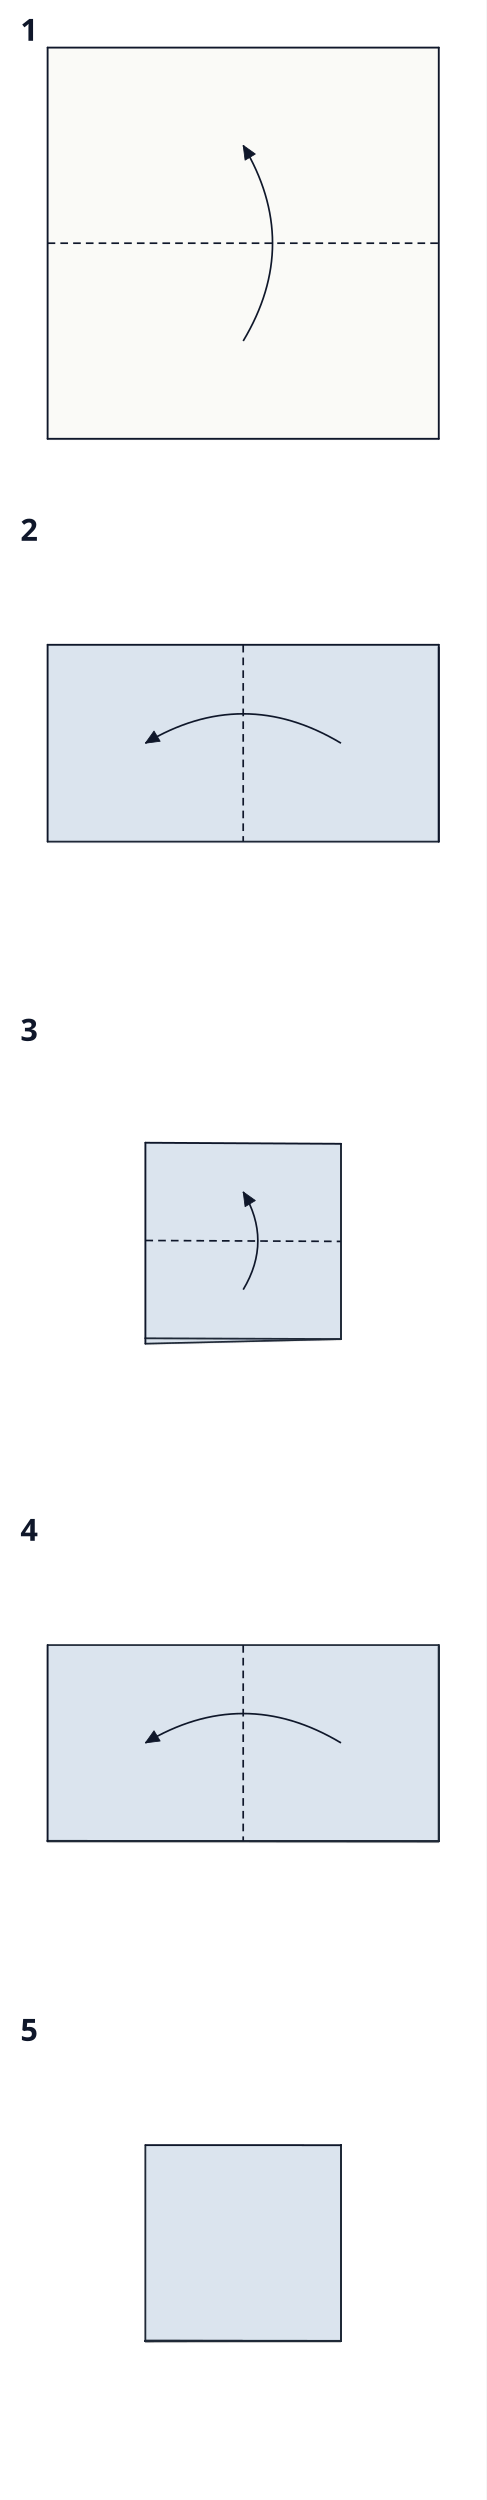
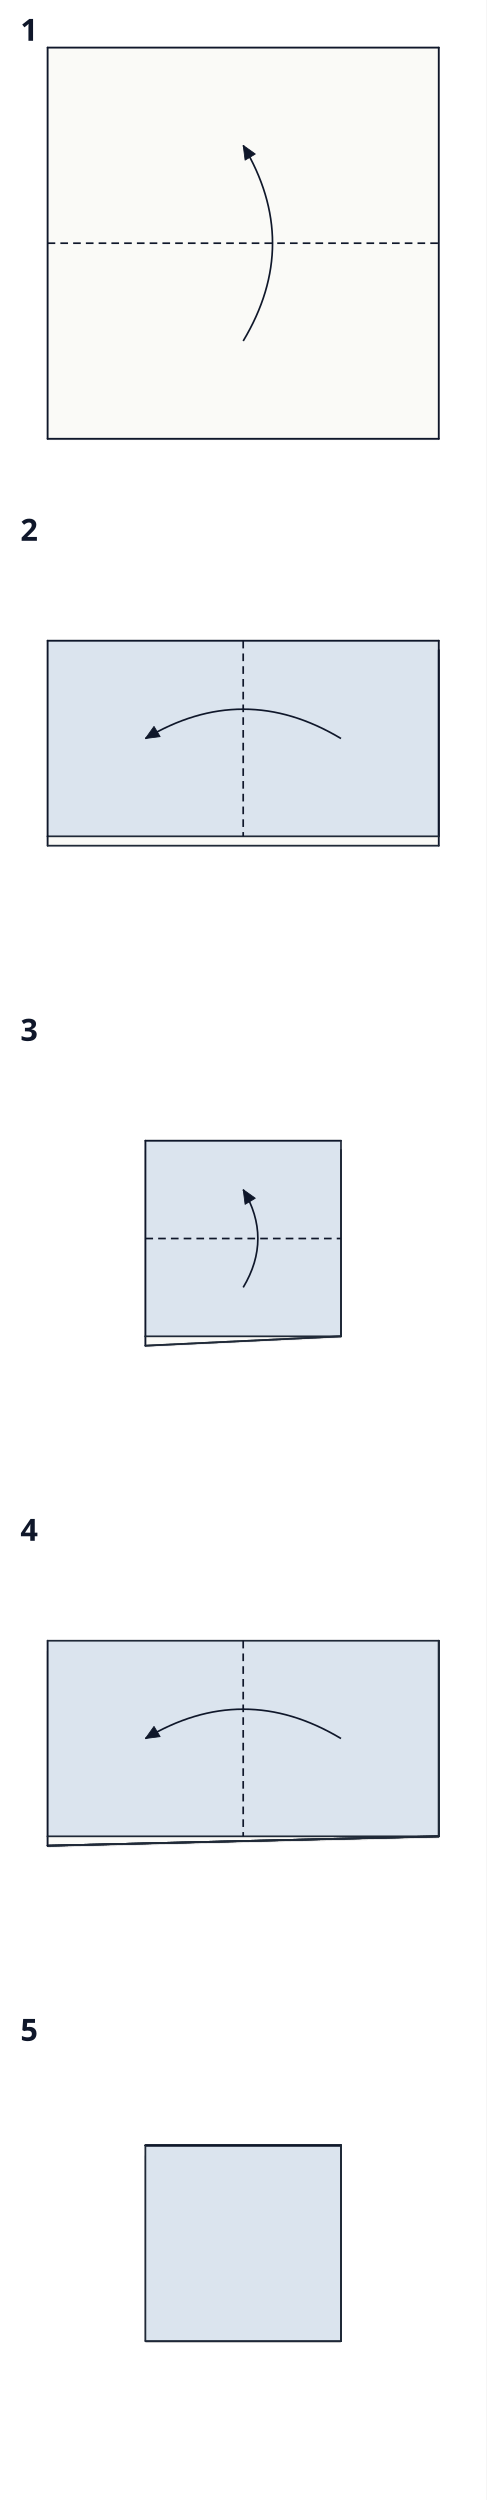
<svg xmlns="http://www.w3.org/2000/svg" width="572" height="2940" viewBox="0 0 572 2940" font-family="ui-sans-serif, system-ui, sans-serif">
  <rect width="572" height="2940" fill="white" />
  <g data-panel="1" transform="translate(0,0)">
    <g transform="translate(0,0)">
      <svg width="572" height="572" viewBox="0 0 572 572" font-family="ui-sans-serif, system-ui, sans-serif" x="0" y="0">
        <defs>
          <filter id="layerShadow" x="-20%" y="-20%" width="140%" height="140%">
            <feDropShadow dx="0" dy="1" stdDeviation="1.1" flood-color="#0f172a" flood-opacity="0.18" />
          </filter>
        </defs>
        <g data-layer="paper">
          <polygon points="56,516 516,516 516,56 56,56" fill="#fafaf7" stroke="none" filter="url(#layerShadow)" data-kind="face" data-face-index="0" />
        </g>
        <g data-layer="creases">
          <line class="crease-B" data-kind="crease" x1="56" y1="516" x2="516" y2="516" stroke="#0f172a" stroke-width="2.2" stroke-linecap="round" />
          <line class="crease-B" data-kind="crease" x1="516" y1="516" x2="516" y2="56" stroke="#0f172a" stroke-width="2.2" stroke-linecap="round" />
          <line class="crease-B" data-kind="crease" x1="516" y1="56" x2="56" y2="56" stroke="#0f172a" stroke-width="2.2" stroke-linecap="round" />
          <line class="crease-B" data-kind="crease" x1="56" y1="56" x2="56" y2="516" stroke="#0f172a" stroke-width="2.2" stroke-linecap="round" />
        </g>
        <g data-layer="annotations">
          <line data-kind="valley-line" data-statement="0" x1="56" y1="286" x2="516" y2="286" stroke="#0f172a" stroke-width="2" stroke-dasharray="9 6" stroke-linecap="butt" />
          <g data-kind="valley-arrow">
            <path d="M286,401 Q355,286 286,171" fill="none" stroke="#0f172a" stroke-width="2" />
            <polygon points="286,171 300.23,181.12 288.23,188.32" fill="#0f172a" stroke="#0f172a" stroke-width="1" stroke-linejoin="round" />
          </g>
        </g>
      </svg>
    </g>
    <text x="24" y="48" font-size="36" font-weight="700" fill="#0f172a">1</text>
  </g>
  <g data-panel="2" transform="translate(0,588)">
    <g transform="translate(0,0)">
      <svg width="572" height="572" viewBox="0 0 572 572" font-family="ui-sans-serif, system-ui, sans-serif" x="0" y="0">
        <defs>
          <filter id="layerShadow" x="-20%" y="-20%" width="140%" height="140%">
            <feDropShadow dx="0" dy="1" stdDeviation="1.1" flood-color="#0f172a" flood-opacity="0.18" />
          </filter>
        </defs>
        <g data-layer="paper">
-           <polygon points="516,401.717 516,173.333 56,173.333 56,401.717" fill="#fafaf7" stroke="none" filter="url(#layerShadow)" data-kind="face" data-face-index="0" />
-           <polygon points="56,170.283 516,170.283 516,401.717 56,401.717" fill="#dbe4ee" stroke="none" filter="url(#layerShadow)" data-kind="face" data-face-index="1" />
+           <polygon points="516,406.5 516,176.5 56,176.5 56,406.5" fill="#fafaf7" stroke="none" filter="url(#layerShadow)" data-kind="face" data-face-index="0" />
+           <polygon points="56,165.5 516,165.5 516,395.5 56,395.5" fill="#dbe4ee" stroke="none" filter="url(#layerShadow)" data-kind="face" data-face-index="1" />
        </g>
        <g data-layer="creases">
-           <line class="crease-B" data-kind="crease" x1="516" y1="401.717" x2="516" y2="173.333" stroke="#0f172a" stroke-width="2.2" stroke-linecap="round" />
-           <line class="crease-V" data-kind="crease" x1="56" y1="401.717" x2="516" y2="401.717" stroke="#1f2937" stroke-width="2" stroke-linecap="round" data-name="h" data-bel-name="h" data-crease-id="0" />
-           <line class="crease-B" data-kind="crease" x1="56" y1="170.283" x2="516" y2="170.283" stroke="#0f172a" stroke-width="2.2" stroke-linecap="round" />
-           <line class="crease-B" data-kind="crease" x1="516" y1="170.283" x2="516" y2="401.717" stroke="#0f172a" stroke-width="2.2" stroke-linecap="round" />
-           <line class="crease-B" data-kind="crease" x1="56" y1="401.717" x2="56" y2="170.283" stroke="#0f172a" stroke-width="2.2" stroke-linecap="round" />
+           <line class="crease-B" data-kind="crease" x1="516" y1="406.5" x2="516" y2="176.5" stroke="#0f172a" stroke-width="2.2" stroke-linecap="round" />
+           <line class="crease-B" data-kind="crease" x1="56" y1="395.5" x2="56" y2="406.5" stroke="#0f172a" stroke-width="2.2" stroke-linecap="round" />
+           <line class="crease-V" data-kind="crease" x1="56" y1="406.5" x2="516" y2="406.5" stroke="#1f2937" stroke-width="2" stroke-linecap="round" data-name="h" data-bel-name="h" data-crease-id="0" />
+           <line class="crease-B" data-kind="crease" x1="56" y1="165.5" x2="516" y2="165.5" stroke="#0f172a" stroke-width="2.2" stroke-linecap="round" />
+           <line class="crease-B" data-kind="crease" x1="516" y1="165.5" x2="516" y2="395.5" stroke="#0f172a" stroke-width="2.2" stroke-linecap="round" />
+           <line class="crease-V" data-kind="crease" x1="516" y1="395.5" x2="56" y2="395.5" stroke="#1f2937" stroke-width="2" stroke-linecap="round" data-name="h" data-bel-name="h" data-crease-id="0" />
+           <line class="crease-B" data-kind="crease" x1="56" y1="395.5" x2="56" y2="165.5" stroke="#0f172a" stroke-width="2.2" stroke-linecap="round" />
        </g>
        <g data-layer="annotations">
-           <line data-kind="valley-line" data-statement="1" x1="286" y1="170.28" x2="286" y2="401.72" stroke="#0f172a" stroke-width="2" stroke-dasharray="9 6" stroke-linecap="butt" />
+           <line data-kind="valley-line" data-statement="1" x1="286" y1="165.5" x2="286" y2="395.5" stroke="#0f172a" stroke-width="2" stroke-dasharray="9 6" stroke-linecap="butt" />
          <g data-kind="valley-arrow">
-             <path d="M401,285.97 Q286,216.97 171,285.97" fill="none" stroke="#0f172a" stroke-width="2" />
-             <polygon points="171,285.97 181.12,271.73 188.32,283.74" fill="#0f172a" stroke="#0f172a" stroke-width="1" stroke-linejoin="round" />
+             <path d="M401,280.5 Q286,211.5 171,280.5" fill="none" stroke="#0f172a" stroke-width="2" />
+             <polygon points="171,280.5 181.12,266.27 188.32,278.27" fill="#0f172a" stroke="#0f172a" stroke-width="1" stroke-linejoin="round" />
          </g>
        </g>
      </svg>
    </g>
    <text x="24" y="48" font-size="36" font-weight="700" fill="#0f172a">2</text>
  </g>
  <g data-panel="3" transform="translate(0,1176)">
    <g transform="translate(0,0)">
      <svg width="572" height="572" viewBox="0 0 572 572" font-family="ui-sans-serif, system-ui, sans-serif" x="0" y="0">
        <defs>
          <filter id="layerShadow" x="-20%" y="-20%" width="140%" height="140%">
            <feDropShadow dx="0" dy="1" stdDeviation="1.1" flood-color="#0f172a" flood-opacity="0.18" />
          </filter>
        </defs>
        <g data-layer="paper">
-           <polygon points="401,169.11 171,172.037 171,404.136 401,398.703" fill="#fafaf7" stroke="none" filter="url(#layerShadow)" data-kind="face" data-face-index="0" />
-           <polygon points="171,169.633 401,169.11 401,398.703 171,404.136" fill="#dbe4ee" stroke="none" filter="url(#layerShadow)" data-kind="face" data-face-index="1" />
-           <polygon points="401,169.11 171,168.391 171,397.774 401,398.703" fill="#fafaf7" stroke="none" filter="url(#layerShadow)" data-kind="face" data-face-index="2" />
-           <polygon points="171,397.774 171,167.864 401,169.11 401,398.703" fill="#dbe4ee" stroke="none" filter="url(#layerShadow)" data-kind="face" data-face-index="3" />
+           <polygon points="401,176.5 171,176.5 171,406.5 401,395.5" fill="#fafaf7" stroke="none" filter="url(#layerShadow)" data-kind="face" data-face-index="0" />
+           <polygon points="171,176.5 401,176.5 401,395.5 171,406.5" fill="#dbe4ee" stroke="none" filter="url(#layerShadow)" data-kind="face" data-face-index="1" />
+           <polygon points="401,176.5 171,176.5 171,406.5 401,395.5" fill="#fafaf7" stroke="none" filter="url(#layerShadow)" data-kind="face" data-face-index="2" />
+           <polygon points="171,395.5 171,165.5 401,165.5 401,395.5" fill="#dbe4ee" stroke="none" filter="url(#layerShadow)" data-kind="face" data-face-index="3" />
        </g>
        <g data-layer="creases">
-           <line class="crease-V" data-kind="crease" x1="171" y1="404.136" x2="401" y2="398.703" stroke="#1f2937" stroke-width="2" stroke-linecap="round" data-name="h" data-bel-name="h" data-crease-id="0" />
-           <line class="crease-V" data-kind="crease" x1="401" y1="398.703" x2="401" y2="169.11" stroke="#1f2937" stroke-width="2" stroke-linecap="round" data-name="v" data-bel-name="v" data-crease-id="1" />
-           <line class="crease-M" data-kind="crease" x1="401" y1="169.11" x2="401" y2="398.703" stroke="#1f2937" stroke-width="2" stroke-linecap="round" data-name="v" data-bel-name="v" data-crease-id="1" />
-           <line class="crease-B" data-kind="crease" x1="171" y1="404.136" x2="171" y2="397.774" stroke="#0f172a" stroke-width="2.2" stroke-linecap="round" />
-           <line class="crease-V" data-kind="crease" x1="171" y1="397.774" x2="401" y2="398.703" stroke="#1f2937" stroke-width="2" stroke-linecap="round" data-name="h" data-bel-name="h" data-crease-id="0" />
-           <line class="crease-B" data-kind="crease" x1="171" y1="397.774" x2="171" y2="167.864" stroke="#0f172a" stroke-width="2.2" stroke-linecap="round" />
-           <line class="crease-B" data-kind="crease" x1="171" y1="167.864" x2="401" y2="169.11" stroke="#0f172a" stroke-width="2.2" stroke-linecap="round" />
+           <line class="crease-V" data-kind="crease" x1="171" y1="406.5" x2="401" y2="395.5" stroke="#1f2937" stroke-width="2" stroke-linecap="round" data-name="h" data-bel-name="h" data-crease-id="0" />
+           <line class="crease-V" data-kind="crease" x1="401" y1="395.5" x2="401" y2="176.5" stroke="#1f2937" stroke-width="2" stroke-linecap="round" data-name="v" data-bel-name="v" data-crease-id="1" />
+           <line class="crease-M" data-kind="crease" x1="401" y1="176.5" x2="401" y2="395.5" stroke="#1f2937" stroke-width="2" stroke-linecap="round" data-name="v" data-bel-name="v" data-crease-id="1" />
+           <line class="crease-B" data-kind="crease" x1="171" y1="395.5" x2="171" y2="406.5" stroke="#0f172a" stroke-width="2.2" stroke-linecap="round" />
+           <line class="crease-V" data-kind="crease" x1="171" y1="406.5" x2="401" y2="395.5" stroke="#1f2937" stroke-width="2" stroke-linecap="round" data-name="h" data-bel-name="h" data-crease-id="0" />
+           <line class="crease-B" data-kind="crease" x1="171" y1="395.5" x2="171" y2="165.5" stroke="#0f172a" stroke-width="2.2" stroke-linecap="round" />
+           <line class="crease-B" data-kind="crease" x1="171" y1="165.5" x2="401" y2="165.5" stroke="#0f172a" stroke-width="2.2" stroke-linecap="round" />
+           <line class="crease-V" data-kind="crease" x1="401" y1="165.5" x2="401" y2="395.5" stroke="#1f2937" stroke-width="2" stroke-linecap="round" data-name="v" data-bel-name="v" data-crease-id="1" />
+           <line class="crease-V" data-kind="crease" x1="401" y1="395.5" x2="171" y2="395.5" stroke="#1f2937" stroke-width="2" stroke-linecap="round" data-name="h" data-bel-name="h" data-crease-id="0" />
        </g>
        <g data-layer="annotations">
-           <line data-kind="valley-line" data-statement="2" x1="171" y1="282.82" x2="401" y2="283.89" stroke="#0f172a" stroke-width="2" stroke-dasharray="9 6" stroke-linecap="butt" />
+           <line data-kind="valley-line" data-statement="2" x1="171" y1="280.5" x2="401" y2="280.5" stroke="#0f172a" stroke-width="2" stroke-dasharray="9 6" stroke-linecap="butt" />
          <g data-kind="valley-arrow">
-             <path d="M286,340.61 Q320.47,283.16 286,225.71" fill="none" stroke="#0f172a" stroke-width="2" />
-             <polygon points="286,225.71 300.23,235.83 288.23,243.03" fill="#0f172a" stroke="#0f172a" stroke-width="1" stroke-linejoin="round" />
+             <path d="M286,338 Q320.5,280.5 286,223" fill="none" stroke="#0f172a" stroke-width="2" />
+             <polygon points="286,223 300.23,233.12 288.23,240.32" fill="#0f172a" stroke="#0f172a" stroke-width="1" stroke-linejoin="round" />
          </g>
        </g>
      </svg>
    </g>
    <text x="24" y="48" font-size="36" font-weight="700" fill="#0f172a">3</text>
  </g>
  <g data-panel="4" transform="translate(0,1764)">
    <g transform="translate(0,0)">
      <svg width="572" height="572" viewBox="0 0 572 572" font-family="ui-sans-serif, system-ui, sans-serif" x="0" y="0">
        <defs>
          <filter id="layerShadow" x="-20%" y="-20%" width="140%" height="140%">
            <feDropShadow dx="0" dy="1" stdDeviation="1.1" flood-color="#0f172a" flood-opacity="0.18" />
          </filter>
        </defs>
        <g data-layer="paper">
-           <polygon points="516,172.149 56,177.176 56,400.782 516,400.984" fill="#fafaf7" stroke="none" filter="url(#layerShadow)" data-kind="face" data-face-index="0" />
-           <polygon points="56,174.126 516,172.619 516,401.409 56,400.973" fill="#dbe4ee" stroke="none" filter="url(#layerShadow)" data-kind="face" data-face-index="1" />
-           <polygon points="516,172.619 56,171.159 56,401.362 516,401.409" fill="#fafaf7" stroke="none" filter="url(#layerShadow)" data-kind="face" data-face-index="2" />
-           <polygon points="56,401.004 56,170.797 516,172.149 516,400.984" fill="#dbe4ee" stroke="none" filter="url(#layerShadow)" data-kind="face" data-face-index="3" />
-           <polygon points="56,170.658 56,401.004 516,400.984 516,170.591" fill="#fafaf7" stroke="none" filter="url(#layerShadow)" data-kind="face" data-face-index="4" />
-           <polygon points="56,401.362 56,170.658 516,170.591 516,401.409" fill="#dbe4ee" stroke="none" filter="url(#layerShadow)" data-kind="face" data-face-index="5" />
-           <polygon points="516,401.409 516,170.591 56,170.602 56,400.973" fill="#fafaf7" stroke="none" filter="url(#layerShadow)" data-kind="face" data-face-index="6" />
-           <polygon points="56,400.782 56,170.602 516,170.591 516,400.984" fill="#dbe4ee" stroke="none" filter="url(#layerShadow)" data-kind="face" data-face-index="7" />
+           <polygon points="516,165.5 56,176.5 56,406.5 516,395.5" fill="#fafaf7" stroke="none" filter="url(#layerShadow)" data-kind="face" data-face-index="0" />
+           <polygon points="56,176.5 516,165.5 516,395.5 56,406.5" fill="#dbe4ee" stroke="none" filter="url(#layerShadow)" data-kind="face" data-face-index="1" />
+           <polygon points="516,165.5 56,176.5 56,406.5 516,395.5" fill="#fafaf7" stroke="none" filter="url(#layerShadow)" data-kind="face" data-face-index="2" />
+           <polygon points="56,406.5 56,176.5 516,165.5 516,395.5" fill="#dbe4ee" stroke="none" filter="url(#layerShadow)" data-kind="face" data-face-index="3" />
+           <polygon points="56,176.5 56,406.5 516,395.5 516,165.5" fill="#fafaf7" stroke="none" filter="url(#layerShadow)" data-kind="face" data-face-index="4" />
+           <polygon points="56,406.5 56,176.5 516,165.5 516,395.5" fill="#dbe4ee" stroke="none" filter="url(#layerShadow)" data-kind="face" data-face-index="5" />
+           <polygon points="516,395.5 516,165.5 56,176.5 56,406.5" fill="#fafaf7" stroke="none" filter="url(#layerShadow)" data-kind="face" data-face-index="6" />
+           <polygon points="56,395.5 56,165.5 516,165.5 516,395.5" fill="#dbe4ee" stroke="none" filter="url(#layerShadow)" data-kind="face" data-face-index="7" />
        </g>
        <g data-layer="creases">
-           <line class="crease-V" data-kind="crease" x1="56" y1="400.782" x2="516" y2="400.984" stroke="#1f2937" stroke-width="2" stroke-linecap="round" data-crease-id="2" />
-           <line class="crease-V" data-kind="crease" x1="516" y1="400.984" x2="516" y2="172.149" stroke="#1f2937" stroke-width="2" stroke-linecap="round" data-name="v" data-bel-name="v" data-crease-id="1" />
-           <line class="crease-M" data-kind="crease" x1="516" y1="172.619" x2="516" y2="401.409" stroke="#1f2937" stroke-width="2" stroke-linecap="round" data-name="v" data-bel-name="v" data-crease-id="1" />
-           <line class="crease-M" data-kind="crease" x1="516" y1="401.409" x2="56" y2="400.973" stroke="#1f2937" stroke-width="2" stroke-linecap="round" data-crease-id="2" />
-           <line class="crease-V" data-kind="crease" x1="56" y1="401.362" x2="516" y2="401.409" stroke="#1f2937" stroke-width="2" stroke-linecap="round" data-crease-id="2" />
-           <line class="crease-V" data-kind="crease" x1="516" y1="400.984" x2="516" y2="170.591" stroke="#1f2937" stroke-width="2" stroke-linecap="round" data-name="v" data-bel-name="v" data-crease-id="1" />
-           <line class="crease-B" data-kind="crease" x1="56" y1="401.362" x2="56" y2="400.973" stroke="#0f172a" stroke-width="2.2" stroke-linecap="round" />
-           <line class="crease-M" data-kind="crease" x1="516" y1="170.591" x2="516" y2="401.409" stroke="#1f2937" stroke-width="2" stroke-linecap="round" data-name="v" data-bel-name="v" data-crease-id="1" />
-           <line class="crease-V" data-kind="crease" x1="516" y1="170.591" x2="56" y2="170.602" stroke="#1f2937" stroke-width="2" stroke-linecap="round" data-name="h" data-bel-name="h" data-crease-id="0" />
-           <line class="crease-B" data-kind="crease" x1="56" y1="400.782" x2="56" y2="400.973" stroke="#0f172a" stroke-width="2.2" stroke-linecap="round" />
-           <line class="crease-B" data-kind="crease" x1="56" y1="400.782" x2="56" y2="170.602" stroke="#0f172a" stroke-width="2.2" stroke-linecap="round" />
+           <line class="crease-V" data-kind="crease" x1="56" y1="406.5" x2="516" y2="395.5" stroke="#1f2937" stroke-width="2" stroke-linecap="round" data-crease-id="2" />
+           <line class="crease-V" data-kind="crease" x1="516" y1="395.5" x2="516" y2="165.5" stroke="#1f2937" stroke-width="2" stroke-linecap="round" data-name="v" data-bel-name="v" data-crease-id="1" />
+           <line class="crease-M" data-kind="crease" x1="516" y1="165.5" x2="516" y2="395.5" stroke="#1f2937" stroke-width="2" stroke-linecap="round" data-name="v" data-bel-name="v" data-crease-id="1" />
+           <line class="crease-M" data-kind="crease" x1="516" y1="395.5" x2="56" y2="406.5" stroke="#1f2937" stroke-width="2" stroke-linecap="round" data-crease-id="2" />
+           <line class="crease-V" data-kind="crease" x1="56" y1="406.5" x2="516" y2="395.5" stroke="#1f2937" stroke-width="2" stroke-linecap="round" data-crease-id="2" />
+           <line class="crease-M" data-kind="crease" x1="516" y1="395.5" x2="56" y2="406.5" stroke="#1f2937" stroke-width="2" stroke-linecap="round" data-crease-id="2" />
+           <line class="crease-V" data-kind="crease" x1="516" y1="395.5" x2="516" y2="165.5" stroke="#1f2937" stroke-width="2" stroke-linecap="round" data-name="v" data-bel-name="v" data-crease-id="1" />
+           <line class="crease-M" data-kind="crease" x1="516" y1="165.5" x2="516" y2="395.5" stroke="#1f2937" stroke-width="2" stroke-linecap="round" data-name="v" data-bel-name="v" data-crease-id="1" />
+           <line class="crease-B" data-kind="crease" x1="56" y1="395.5" x2="56" y2="406.5" stroke="#0f172a" stroke-width="2.2" stroke-linecap="round" />
+           <line class="crease-B" data-kind="crease" x1="56" y1="395.5" x2="56" y2="165.5" stroke="#0f172a" stroke-width="2.2" stroke-linecap="round" />
+           <line class="crease-V" data-kind="crease" x1="56" y1="165.5" x2="516" y2="165.5" stroke="#1f2937" stroke-width="2" stroke-linecap="round" data-name="h" data-bel-name="h" data-crease-id="0" />
+           <line class="crease-V" data-kind="crease" x1="516" y1="395.5" x2="56" y2="395.5" stroke="#1f2937" stroke-width="2" stroke-linecap="round" data-crease-id="2" />
        </g>
        <g data-layer="annotations">
-           <line data-kind="valley-line" data-statement="3" x1="286" y1="170.6" x2="286" y2="400.87" stroke="#0f172a" stroke-width="2" stroke-dasharray="9 6" stroke-linecap="butt" />
+           <line data-kind="valley-line" data-statement="3" x1="286" y1="165.5" x2="286" y2="395.5" stroke="#0f172a" stroke-width="2" stroke-dasharray="9 6" stroke-linecap="butt" />
          <g data-kind="valley-arrow">
-             <path d="M401,285.64 Q286,216.64 171,285.64" fill="none" stroke="#0f172a" stroke-width="2" />
-             <polygon points="171,285.64 181.12,271.41 188.32,283.41" fill="#0f172a" stroke="#0f172a" stroke-width="1" stroke-linejoin="round" />
+             <path d="M401,280.5 Q286,211.5 171,280.5" fill="none" stroke="#0f172a" stroke-width="2" />
+             <polygon points="171,280.5 181.12,266.27 188.32,278.27" fill="#0f172a" stroke="#0f172a" stroke-width="1" stroke-linejoin="round" />
          </g>
        </g>
      </svg>
    </g>
    <text x="24" y="48" font-size="36" font-weight="700" fill="#0f172a">4</text>
  </g>
  <g data-panel="5" transform="translate(0,2352)">
    <g transform="translate(0,0)">
      <svg width="572" height="572" viewBox="0 0 572 572" font-family="ui-sans-serif, system-ui, sans-serif" x="0" y="0">
        <defs>
          <filter id="layerShadow" x="-20%" y="-20%" width="140%" height="140%">
            <feDropShadow dx="0" dy="1" stdDeviation="1.1" flood-color="#0f172a" flood-opacity="0.18" />
          </filter>
        </defs>
        <g data-layer="paper">
-           <polygon points="401,170.725 171,177.271 171,401.06 401,400.774" fill="#fafaf7" stroke="none" filter="url(#layerShadow)" data-kind="face" data-face-index="0" />
-           <polygon points="171,174.221 401,170.75 401,400.827 171,401.06" fill="#dbe4ee" stroke="none" filter="url(#layerShadow)" data-kind="face" data-face-index="1" />
-           <polygon points="401,170.761 171,171.592 171,401.126 401,400.922" fill="#fafaf7" stroke="none" filter="url(#layerShadow)" data-kind="face" data-face-index="2" />
-           <polygon points="171,401.329 171,171.076 401,170.787 401,400.865" fill="#dbe4ee" stroke="none" filter="url(#layerShadow)" data-kind="face" data-face-index="3" />
-           <polygon points="171,171.115 171,401.329 401,400.865 401,170.808" fill="#fafaf7" stroke="none" filter="url(#layerShadow)" data-kind="face" data-face-index="4" />
-           <polygon points="171,401.126 171,171.115 401,170.808 401,400.922" fill="#dbe4ee" stroke="none" filter="url(#layerShadow)" data-kind="face" data-face-index="5" />
-           <polygon points="401,171.019 171,170.747 171,401.06 401,400.827" fill="#fafaf7" stroke="none" filter="url(#layerShadow)" data-kind="face" data-face-index="6" />
-           <polygon points="171,401.06 171,170.747 401,171.019 401,400.774" fill="#dbe4ee" stroke="none" filter="url(#layerShadow)" data-kind="face" data-face-index="7" />
-           <polygon points="401,171.019 171,170.69 171,400.676 401,400.774" fill="#fafaf7" stroke="none" filter="url(#layerShadow)" data-kind="face" data-face-index="8" />
-           <polygon points="171,400.679 171,170.69 401,171.019 401,400.827" fill="#dbe4ee" stroke="none" filter="url(#layerShadow)" data-kind="face" data-face-index="9" />
-           <polygon points="401,170.808 171,170.69 171,400.679 401,400.922" fill="#fafaf7" stroke="none" filter="url(#layerShadow)" data-kind="face" data-face-index="10" />
-           <polygon points="401,400.865 171,400.676 171,170.69 401,170.808" fill="#dbe4ee" stroke="none" filter="url(#layerShadow)" data-kind="face" data-face-index="11" />
-           <polygon points="401,170.787 171,170.671 171,400.676 401,400.865" fill="#fafaf7" stroke="none" filter="url(#layerShadow)" data-kind="face" data-face-index="12" />
-           <polygon points="171,170.673 401,170.761 401,400.922 171,400.679" fill="#dbe4ee" stroke="none" filter="url(#layerShadow)" data-kind="face" data-face-index="13" />
-           <polygon points="401,170.75 171,170.673 171,400.679 401,400.827" fill="#fafaf7" stroke="none" filter="url(#layerShadow)" data-kind="face" data-face-index="14" />
-           <polygon points="171,170.671 401,170.725 401,400.774 171,400.676" fill="#dbe4ee" stroke="none" filter="url(#layerShadow)" data-kind="face" data-face-index="15" />
+           <polygon points="401,182 171,182 171,401 401,401" fill="#fafaf7" stroke="none" filter="url(#layerShadow)" data-kind="face" data-face-index="0" />
+           <polygon points="171,182 401,182 401,401 171,401" fill="#dbe4ee" stroke="none" filter="url(#layerShadow)" data-kind="face" data-face-index="1" />
+           <polygon points="401,182 171,182 171,401 401,401" fill="#fafaf7" stroke="none" filter="url(#layerShadow)" data-kind="face" data-face-index="2" />
+           <polygon points="171,401 171,182 401,182 401,401" fill="#dbe4ee" stroke="none" filter="url(#layerShadow)" data-kind="face" data-face-index="3" />
+           <polygon points="171,171 171,401 401,401 401,171" fill="#fafaf7" stroke="none" filter="url(#layerShadow)" data-kind="face" data-face-index="4" />
+           <polygon points="171,401 171,171 401,171 401,401" fill="#dbe4ee" stroke="none" filter="url(#layerShadow)" data-kind="face" data-face-index="5" />
+           <polygon points="401,171 171,171 171,401 401,401" fill="#fafaf7" stroke="none" filter="url(#layerShadow)" data-kind="face" data-face-index="6" />
+           <polygon points="171,401 171,171 401,171 401,401" fill="#dbe4ee" stroke="none" filter="url(#layerShadow)" data-kind="face" data-face-index="7" />
+           <polygon points="401,171 171,171 171,401 401,401" fill="#fafaf7" stroke="none" filter="url(#layerShadow)" data-kind="face" data-face-index="8" />
+           <polygon points="171,401 171,171 401,171 401,401" fill="#dbe4ee" stroke="none" filter="url(#layerShadow)" data-kind="face" data-face-index="9" />
+           <polygon points="401,171 171,171 171,401 401,401" fill="#fafaf7" stroke="none" filter="url(#layerShadow)" data-kind="face" data-face-index="10" />
+           <polygon points="401,401 171,401 171,171 401,171" fill="#dbe4ee" stroke="none" filter="url(#layerShadow)" data-kind="face" data-face-index="11" />
+           <polygon points="401,182 171,182 171,401 401,401" fill="#fafaf7" stroke="none" filter="url(#layerShadow)" data-kind="face" data-face-index="12" />
+           <polygon points="171,182 401,182 401,401 171,401" fill="#dbe4ee" stroke="none" filter="url(#layerShadow)" data-kind="face" data-face-index="13" />
+           <polygon points="401,182 171,182 171,401 401,401" fill="#fafaf7" stroke="none" filter="url(#layerShadow)" data-kind="face" data-face-index="14" />
+           <polygon points="171,171 401,171 401,401 171,401" fill="#dbe4ee" stroke="none" filter="url(#layerShadow)" data-kind="face" data-face-index="15" />
        </g>
        <g data-layer="creases">
-           <line class="crease-V" data-kind="crease" x1="171" y1="401.06" x2="336.524" y2="400.854" stroke="#1f2937" stroke-width="2" stroke-linecap="round" data-crease-id="2" />
-           <line class="crease-V" data-kind="crease" x1="401" y1="400.774" x2="401" y2="170.725" stroke="#1f2937" stroke-width="2" stroke-linecap="round" data-crease-id="3" />
-           <line class="crease-M" data-kind="crease" x1="401" y1="170.75" x2="401" y2="400.827" stroke="#1f2937" stroke-width="2" stroke-linecap="round" data-crease-id="3" />
-           <line class="crease-M" data-kind="crease" x1="355.176" y1="400.874" x2="171" y2="401.06" stroke="#1f2937" stroke-width="2" stroke-linecap="round" data-crease-id="2" />
-           <line class="crease-V" data-kind="crease" x1="171" y1="401.126" x2="401" y2="400.922" stroke="#1f2937" stroke-width="2" stroke-linecap="round" data-crease-id="2" />
-           <line class="crease-V" data-kind="crease" x1="401" y1="400.922" x2="401" y2="170.761" stroke="#1f2937" stroke-width="2" stroke-linecap="round" data-crease-id="3" />
-           <line class="crease-M" data-kind="crease" x1="401" y1="170.787" x2="401" y2="400.865" stroke="#1f2937" stroke-width="2" stroke-linecap="round" data-crease-id="3" />
-           <line class="crease-M" data-kind="crease" x1="350.313" y1="400.967" x2="171" y2="401.329" stroke="#1f2937" stroke-width="2" stroke-linecap="round" data-crease-id="2" />
-           <line class="crease-B" data-kind="crease" x1="171" y1="401.126" x2="171" y2="401.329" stroke="#0f172a" stroke-width="2.2" stroke-linecap="round" />
-           <line class="crease-V" data-kind="crease" x1="401" y1="400.865" x2="401" y2="170.808" stroke="#1f2937" stroke-width="2" stroke-linecap="round" data-crease-id="3" />
-           <line class="crease-B" data-kind="crease" x1="171" y1="401.126" x2="171" y2="401.06" stroke="#0f172a" stroke-width="2.2" stroke-linecap="round" />
-           <line class="crease-M" data-kind="crease" x1="401" y1="170.808" x2="401" y2="400.922" stroke="#1f2937" stroke-width="2" stroke-linecap="round" data-crease-id="3" />
-           <line class="crease-V" data-kind="crease" x1="401" y1="400.827" x2="401" y2="171.019" stroke="#1f2937" stroke-width="2" stroke-linecap="round" data-crease-id="3" />
-           <line class="crease-B" data-kind="crease" x1="171" y1="401.06" x2="171" y2="400.679" stroke="#0f172a" stroke-width="2.2" stroke-linecap="round" />
-           <line class="crease-M" data-kind="crease" x1="401" y1="171.019" x2="401" y2="400.774" stroke="#1f2937" stroke-width="2" stroke-linecap="round" data-crease-id="3" />
-           <line class="crease-V" data-kind="crease" x1="171" y1="400.676" x2="401" y2="400.774" stroke="#1f2937" stroke-width="2" stroke-linecap="round" data-crease-id="2" />
-           <line class="crease-M" data-kind="crease" x1="401" y1="400.827" x2="171" y2="400.679" stroke="#1f2937" stroke-width="2" stroke-linecap="round" data-crease-id="2" />
-           <line class="crease-V" data-kind="crease" x1="171" y1="400.679" x2="401" y2="400.922" stroke="#1f2937" stroke-width="2" stroke-linecap="round" data-crease-id="2" />
-           <line class="crease-V" data-kind="crease" x1="171" y1="170.671" x2="171" y2="400.676" stroke="#1f2937" stroke-width="2" stroke-linecap="round" data-name="v" data-bel-name="v" data-crease-id="1" />
-           <line class="crease-M" data-kind="crease" x1="171" y1="400.679" x2="171" y2="400.676" stroke="#1f2937" stroke-width="2" stroke-linecap="round" data-name="v" data-bel-name="v" data-crease-id="1" />
-           <line class="crease-B" data-kind="crease" x1="171" y1="170.671" x2="401" y2="170.725" stroke="#0f172a" stroke-width="2.2" stroke-linecap="round" />
+           <line class="crease-V" data-kind="crease" x1="401" y1="401" x2="401" y2="182" stroke="#1f2937" stroke-width="2" stroke-linecap="round" data-crease-id="3" />
+           <line class="crease-M" data-kind="crease" x1="401" y1="182" x2="401" y2="401" stroke="#1f2937" stroke-width="2" stroke-linecap="round" data-crease-id="3" />
+           <line class="crease-V" data-kind="crease" x1="401" y1="401" x2="401" y2="182" stroke="#1f2937" stroke-width="2" stroke-linecap="round" data-crease-id="3" />
+           <line class="crease-M" data-kind="crease" x1="401" y1="182" x2="401" y2="401" stroke="#1f2937" stroke-width="2" stroke-linecap="round" data-crease-id="3" />
+           <line class="crease-V" data-kind="crease" x1="401" y1="401" x2="401" y2="171" stroke="#1f2937" stroke-width="2" stroke-linecap="round" data-crease-id="3" />
+           <line class="crease-V" data-kind="crease" x1="401" y1="171" x2="171" y2="171" stroke="#1f2937" stroke-width="2" stroke-linecap="round" data-name="h" data-bel-name="h" data-crease-id="0" />
+           <line class="crease-M" data-kind="crease" x1="401" y1="171" x2="401" y2="401" stroke="#1f2937" stroke-width="2" stroke-linecap="round" data-crease-id="3" />
+           <line class="crease-V" data-kind="crease" x1="401" y1="171" x2="171" y2="171" stroke="#1f2937" stroke-width="2" stroke-linecap="round" data-name="h" data-bel-name="h" data-crease-id="0" />
+           <line class="crease-V" data-kind="crease" x1="401" y1="401" x2="401" y2="171" stroke="#1f2937" stroke-width="2" stroke-linecap="round" data-crease-id="3" />
+           <line class="crease-M" data-kind="crease" x1="401" y1="171" x2="401" y2="401" stroke="#1f2937" stroke-width="2" stroke-linecap="round" data-crease-id="3" />
+           <line class="crease-V" data-kind="crease" x1="401" y1="171" x2="171" y2="171" stroke="#1f2937" stroke-width="2" stroke-linecap="round" data-name="h" data-bel-name="h" data-crease-id="0" />
+           <line class="crease-V" data-kind="crease" x1="171" y1="401" x2="401" y2="401" stroke="#1f2937" stroke-width="2" stroke-linecap="round" data-crease-id="2" />
+           <line class="crease-V" data-kind="crease" x1="401" y1="171" x2="171" y2="171" stroke="#1f2937" stroke-width="2" stroke-linecap="round" data-name="h" data-bel-name="h" data-crease-id="0" />
+           <line class="crease-B" data-kind="crease" x1="171" y1="171" x2="401" y2="171" stroke="#0f172a" stroke-width="2.2" stroke-linecap="round" />
+           <line class="crease-V" data-kind="crease" x1="401" y1="171" x2="401" y2="401" stroke="#1f2937" stroke-width="2" stroke-linecap="round" data-crease-id="3" />
+           <line class="crease-V" data-kind="crease" x1="171" y1="401" x2="171" y2="171" stroke="#1f2937" stroke-width="2" stroke-linecap="round" data-name="v" data-bel-name="v" data-crease-id="1" />
        </g>
        <g data-layer="annotations" />
      </svg>
    </g>
    <text x="24" y="48" font-size="36" font-weight="700" fill="#0f172a">5</text>
  </g>
</svg>
